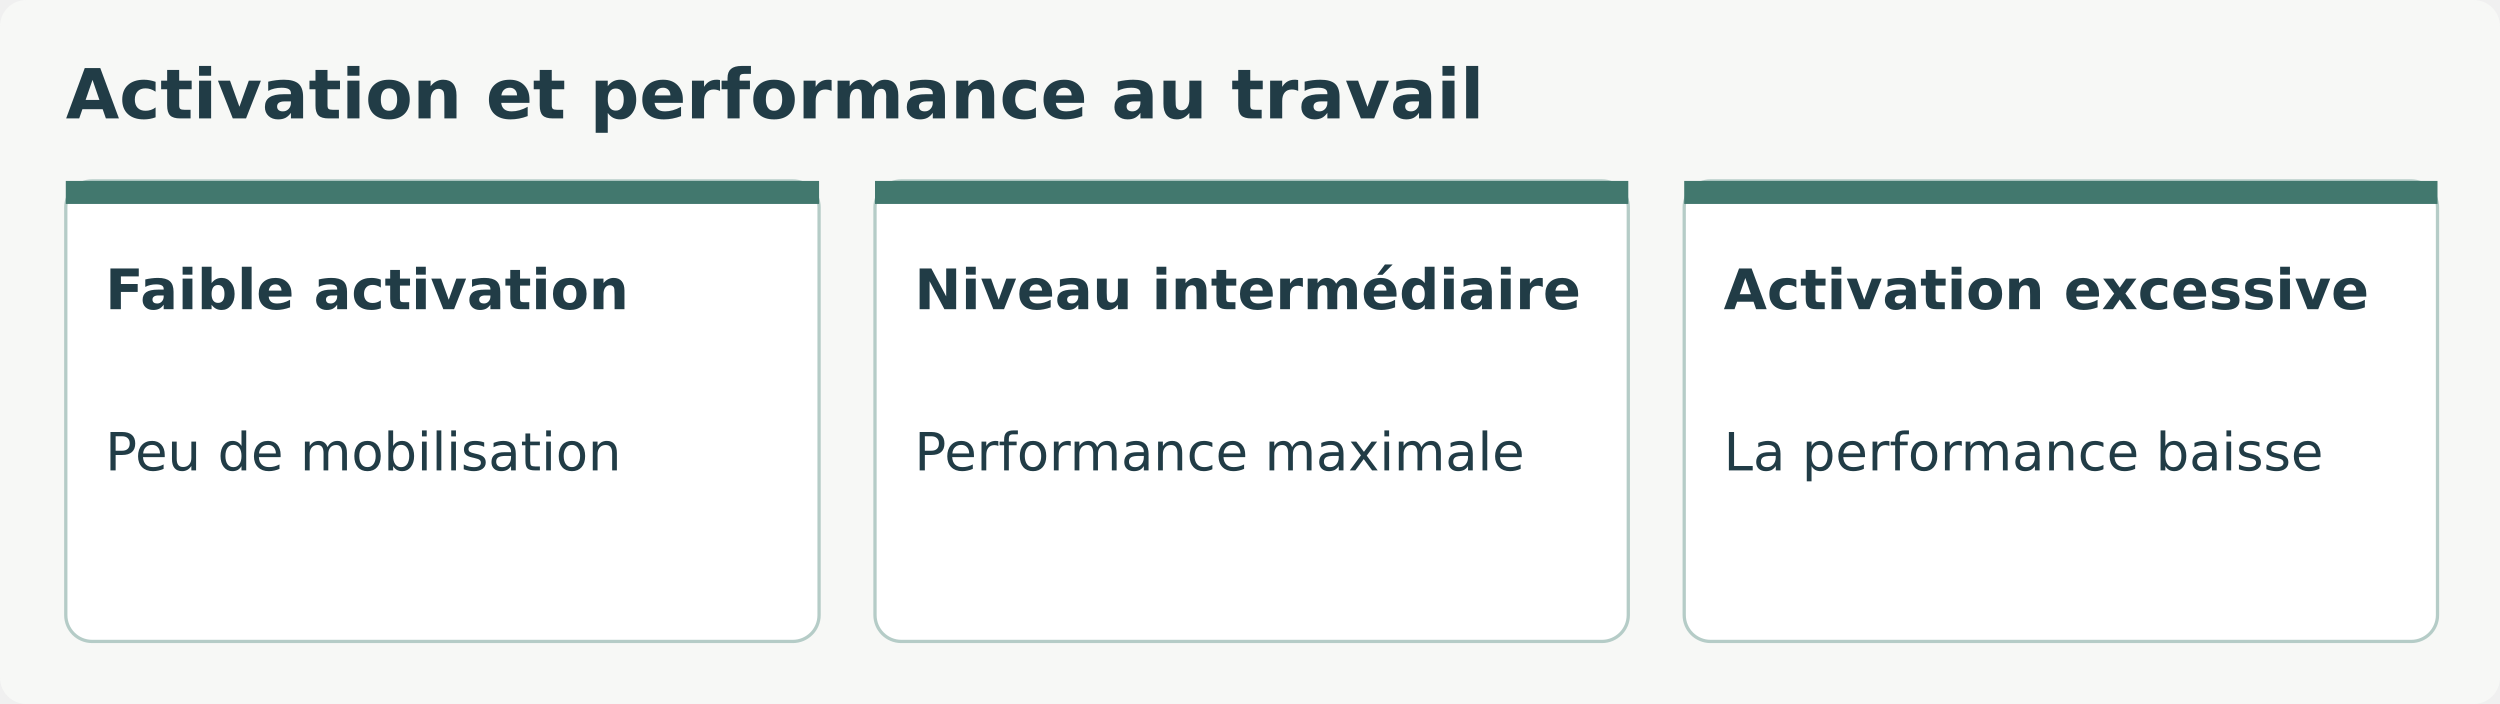
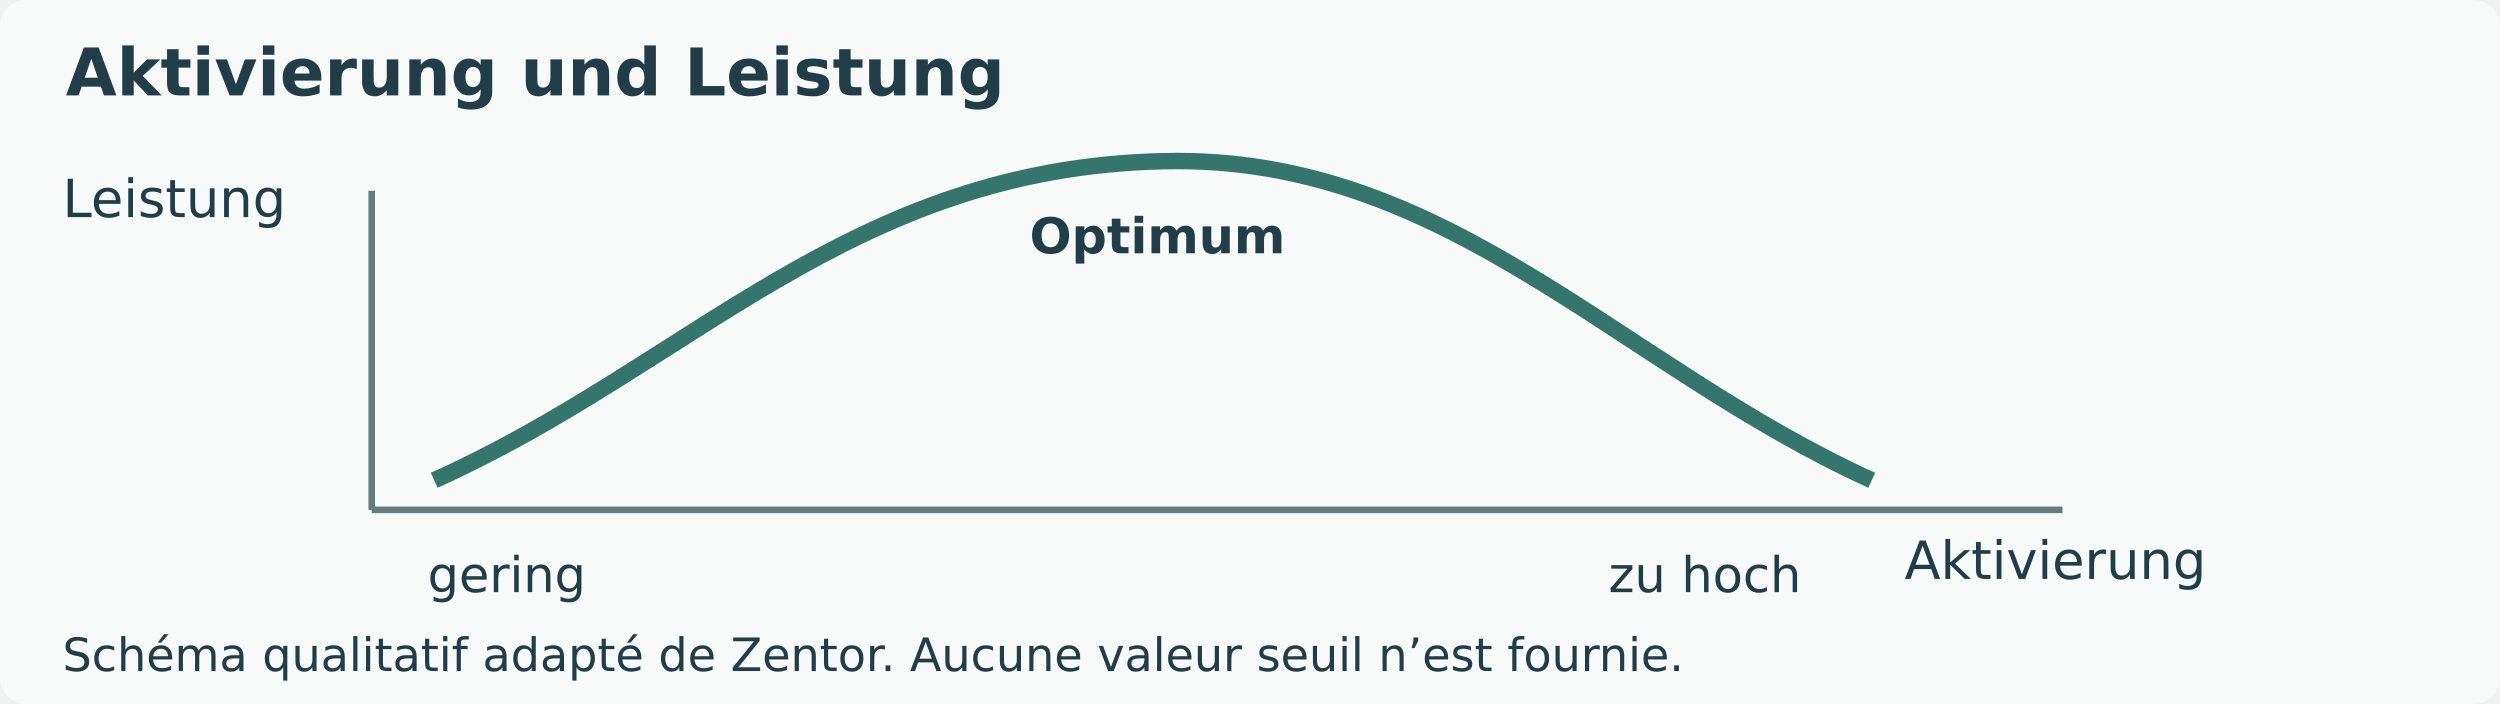
<svg xmlns="http://www.w3.org/2000/svg" width="760" height="214" viewBox="0 0 760 214">
-   <rect width="760" height="214" rx="8" fill="#f7f8f6" />
-   <text x="20" y="36" font-family="DejaVu Sans" font-weight="bold" font-size="21" fill="#213c46">Activation et performance au travail</text>
-   <rect x="20" y="55" width="229" height="140" rx="8" fill="white" stroke="#b5ccc7" />
-   <rect x="20" y="55" width="229" height="7" fill="#42786e" />
-   <text x="32" y="94" font-family="DejaVu Sans" font-size="17" font-weight="bold" fill="#213c46">Faible activation</text>
-   <text x="32" y="143" font-family="DejaVu Sans" font-size="16" font-weight="normal" fill="#213c46">Peu de mobilisation</text>
-   <rect x="266" y="55" width="229" height="140" rx="8" fill="white" stroke="#b5ccc7" />
-   <rect x="266" y="55" width="229" height="7" fill="#42786e" />
-   <text x="278" y="94" font-family="DejaVu Sans" font-size="17" font-weight="bold" fill="#213c46">Niveau intermédiaire</text>
-   <text x="278" y="143" font-family="DejaVu Sans" font-size="16" font-weight="normal" fill="#213c46">Performance maximale</text>
-   <rect x="512" y="55" width="229" height="140" rx="8" fill="white" stroke="#b5ccc7" />
-   <rect x="512" y="55" width="229" height="7" fill="#42786e" />
-   <text x="524" y="94" font-family="DejaVu Sans" font-size="17" font-weight="bold" fill="#213c46">Activation excessive</text>
-   <text x="524" y="143" font-family="DejaVu Sans" font-size="16" font-weight="normal" fill="#213c46">La performance baisse</text>
+   <rect width="760" height="214" rx="8" fill="#f7faf9" />
+   <text x="20" y="29" font-family="DejaVu Sans, sans-serif" font-size="20" font-weight="700" fill="#223d48">Aktivierung und Leistung</text>
+   <line x1="113" y1="155" x2="627" y2="155" stroke="#647c80" stroke-width="2" />
+   <line x1="113" y1="155" x2="113" y2="58" stroke="#647c80" stroke-width="2" />
+   <path d="M132 146 C210 111,258 51,354 49 C440 47,492 111,569 146" stroke="#36756c" fill="none" stroke-width="5" />
+   <text x="19" y="66" font-family="DejaVu Sans, sans-serif" font-size="16" font-weight="400" fill="#223d48">Leistung</text>
+   <text x="579" y="176" font-family="DejaVu Sans, sans-serif" font-size="16" font-weight="400" fill="#223d48">Aktivierung</text>
+   <text x="130" y="180" font-family="DejaVu Sans, sans-serif" font-size="15" font-weight="400" fill="#223d48">gering</text>
+   <text x="313" y="77" font-family="DejaVu Sans, sans-serif" font-size="15" font-weight="700" fill="#223d48">Optimum</text>
+   <text x="489" y="180" font-family="DejaVu Sans, sans-serif" font-size="15" font-weight="400" fill="#223d48">zu hoch</text>
+   <text x="19" y="204" font-family="DejaVu Sans, sans-serif" font-size="14" font-weight="400" fill="#223d48">Schéma qualitatif adapté de Zentor. Aucune valeur seuil n’est fournie.</text>
</svg>
